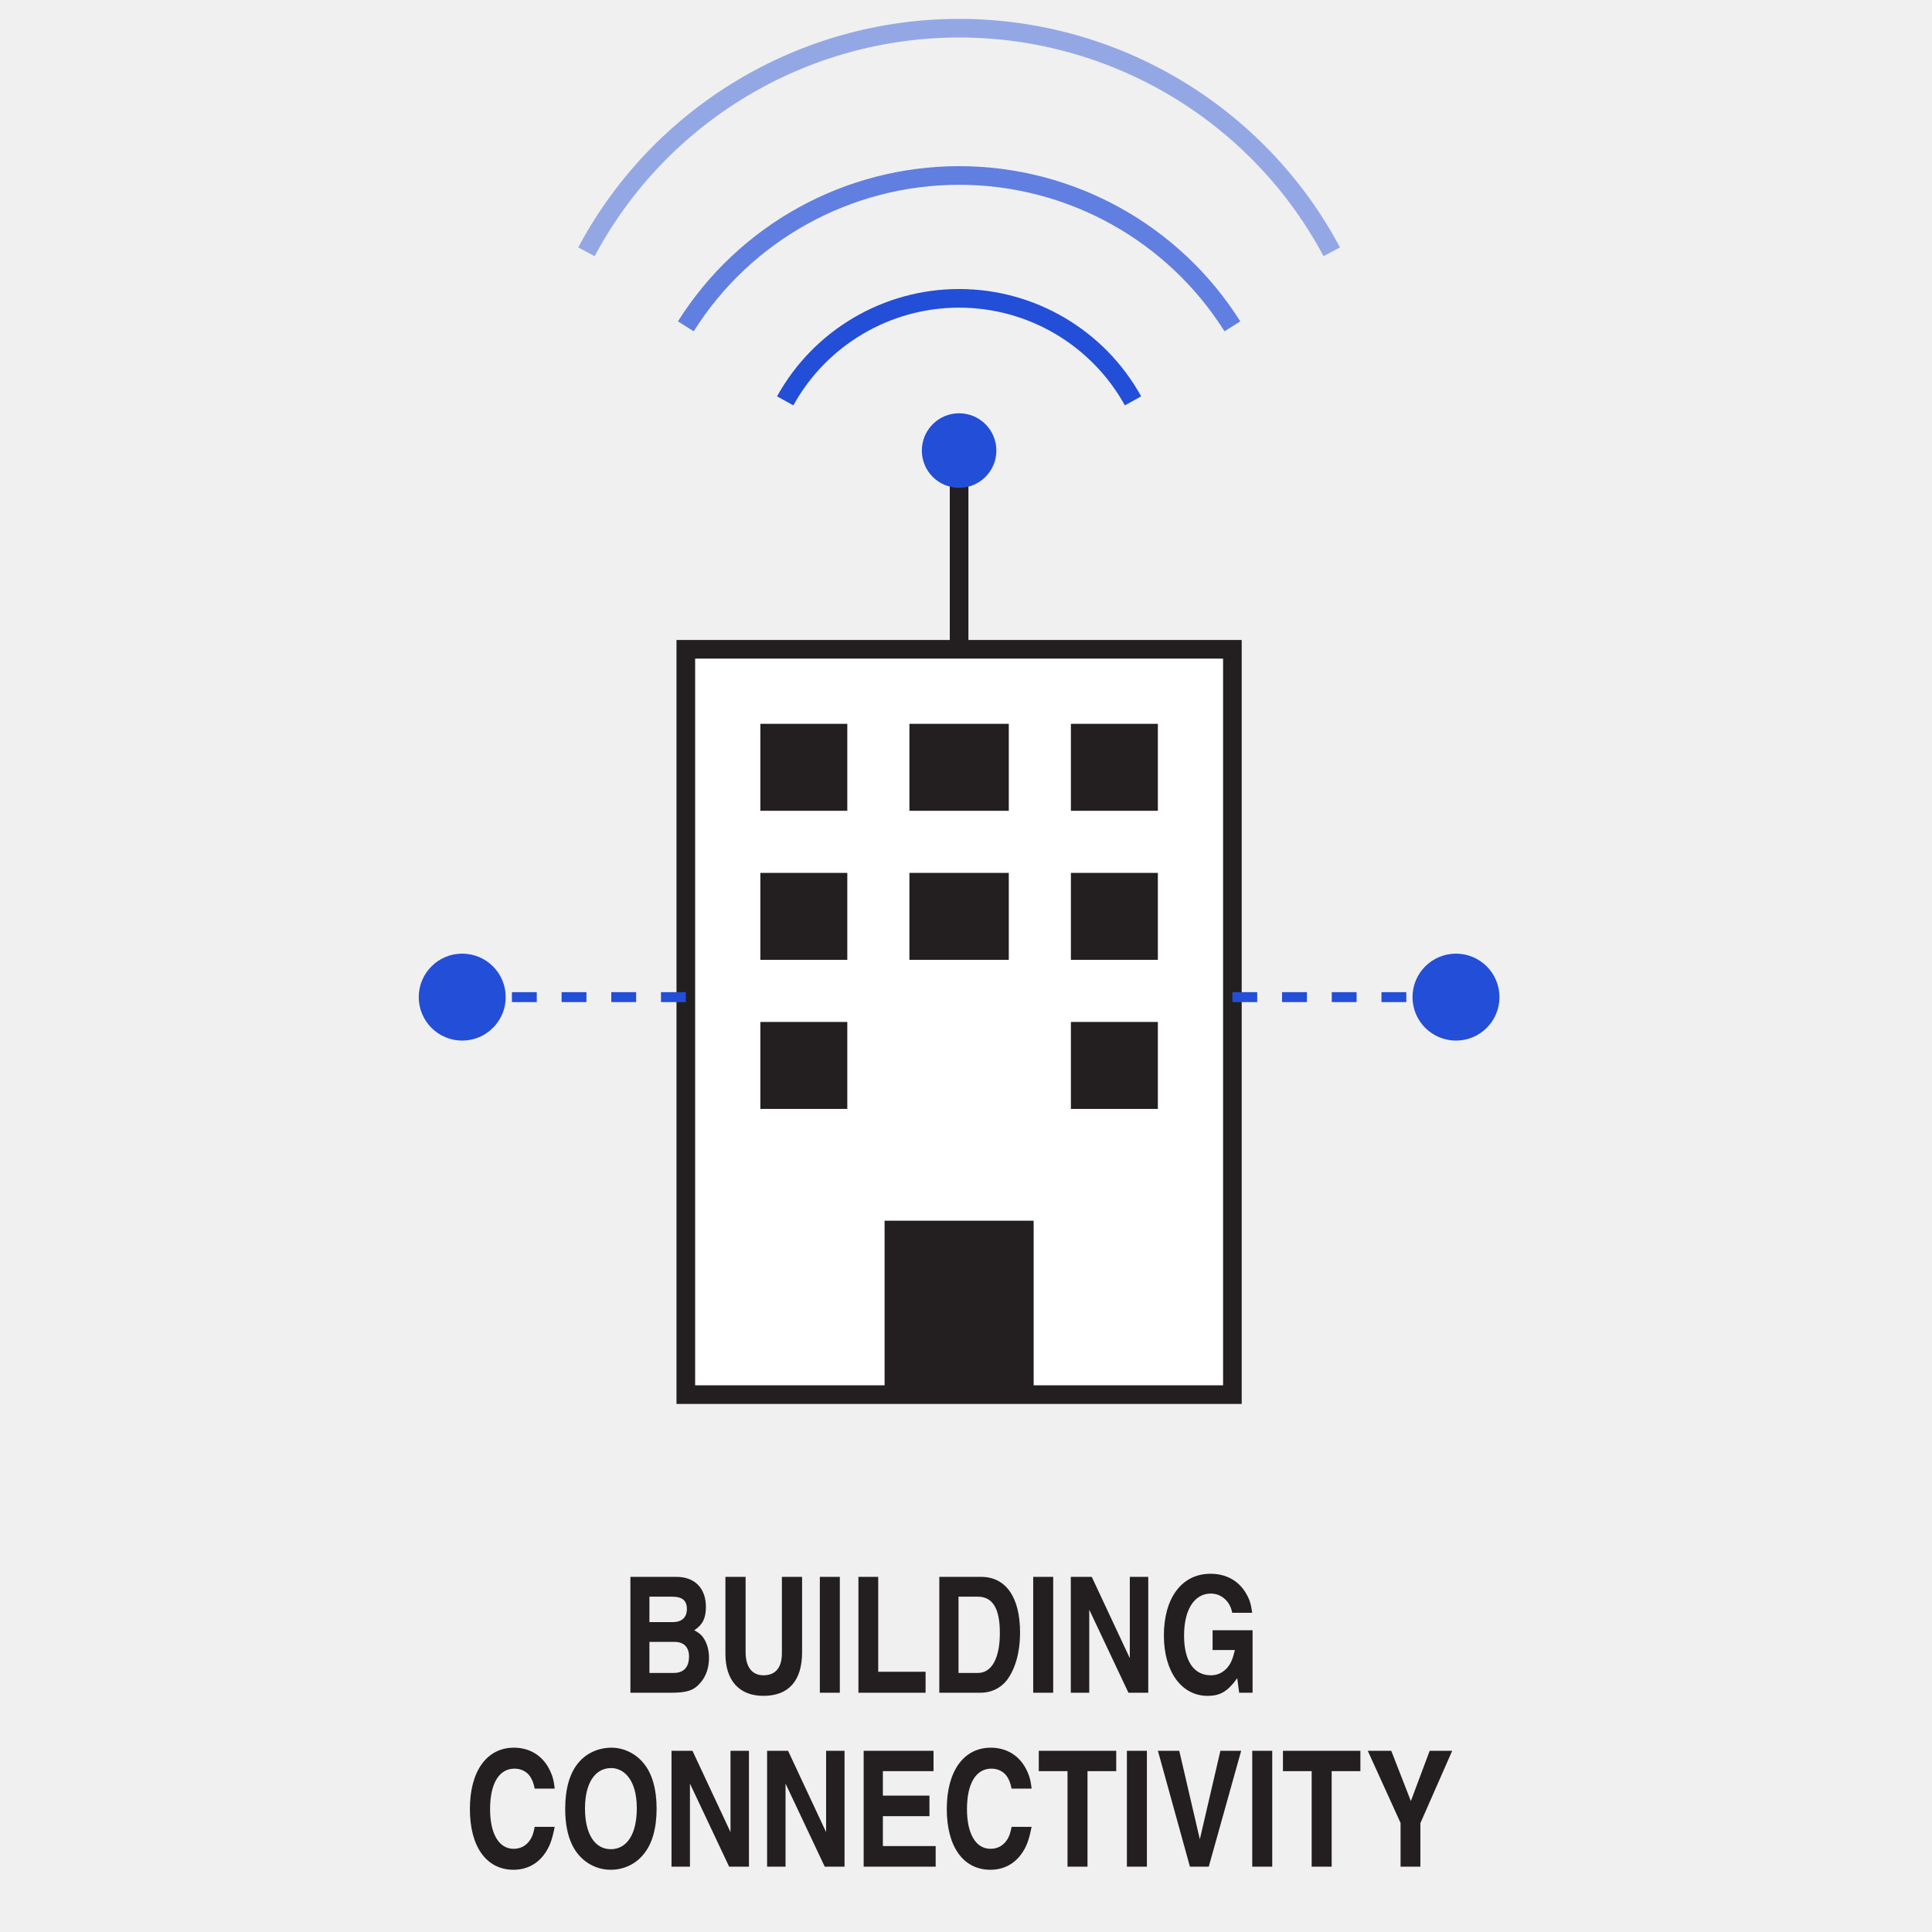
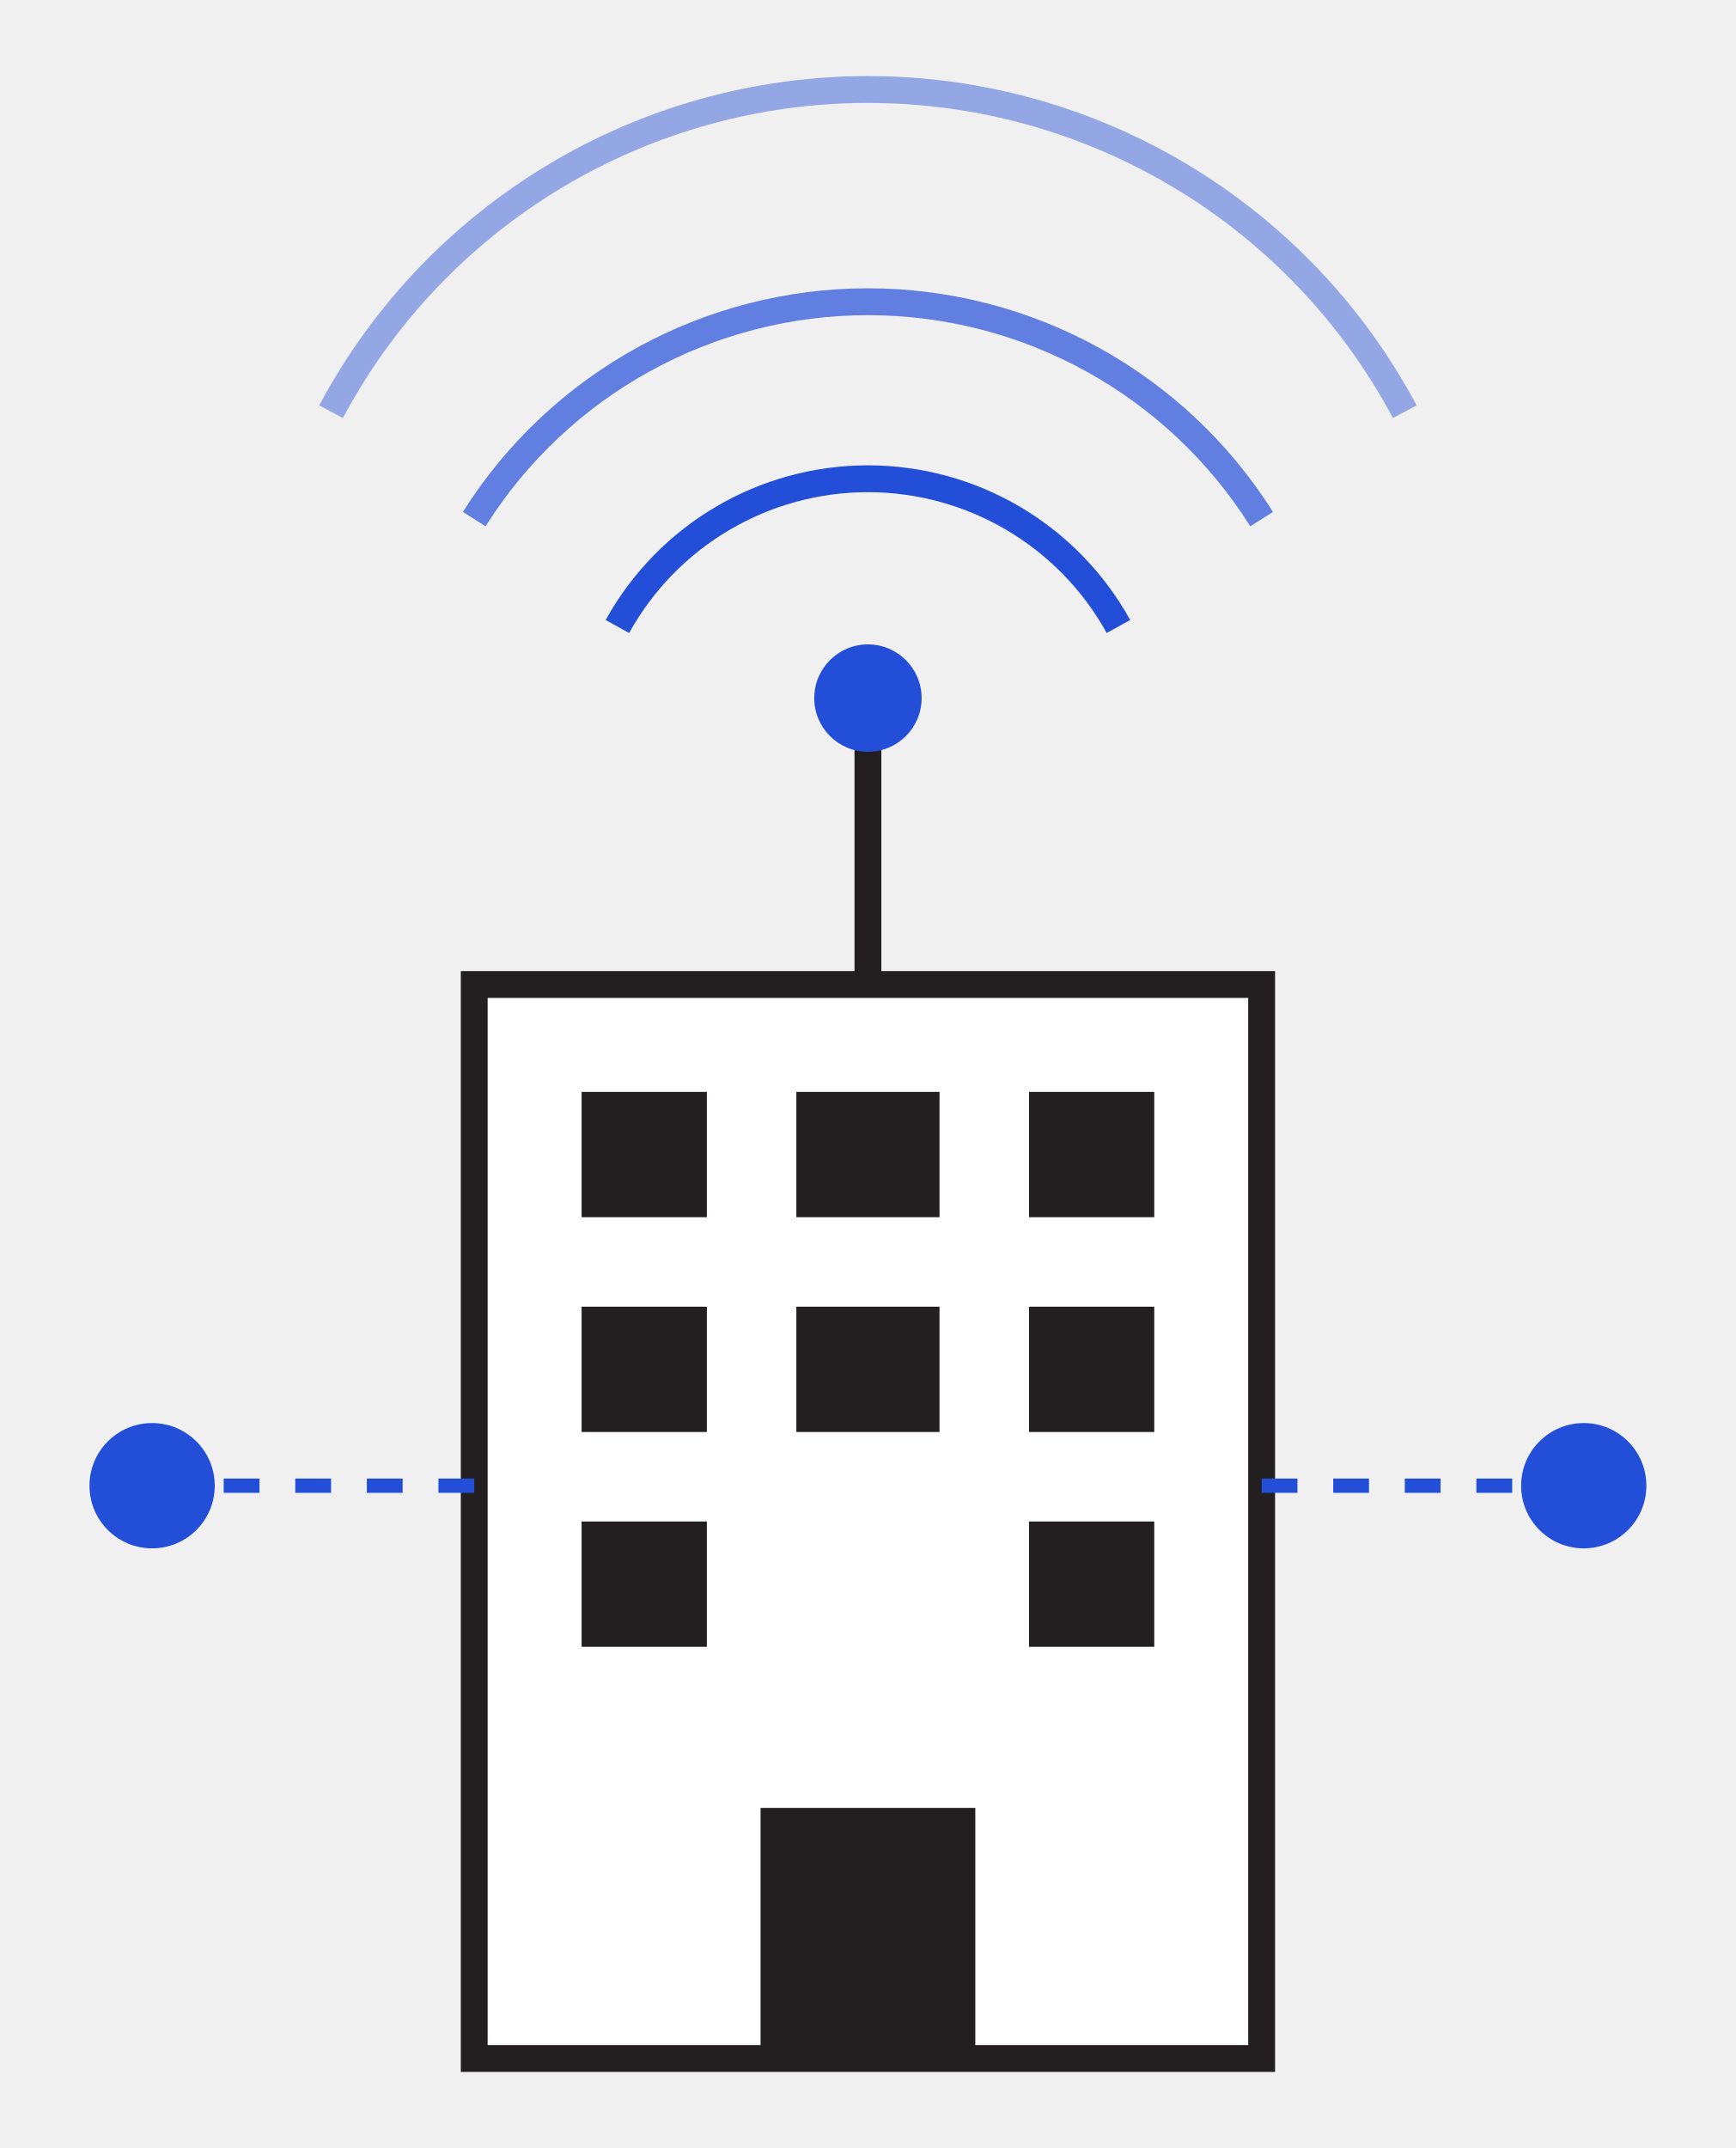
- <svg xmlns="http://www.w3.org/2000/svg" class="class-icon" viewBox="-5.21 7.73 155.53 155.53" aria-label="Building Connectivity">
+ <svg xmlns="http://www.w3.org/2000/svg" class="class-icon" viewBox="23.5 5.0 97 120" aria-label="Building Connectivity">
  <g transform="translate(0,6)">
    <rect x="50" y="54" width="44" height="60" fill="#FFFFFF" stroke="#231F20" stroke-width="1.5" />
    <rect x="66" y="100" width="12" height="14" fill="#231F20" />
    <g fill="#231F20">
      <rect x="56" y="60" width="7" height="7" />
      <rect x="68" y="60" width="8" height="7" />
      <rect x="81" y="60" width="7" height="7" />
      <rect x="56" y="72" width="7" height="7" />
      <rect x="68" y="72" width="8" height="7" />
      <rect x="81" y="72" width="7" height="7" />
      <rect x="56" y="84" width="7" height="7" />
      <rect x="81" y="84" width="7" height="7" />
    </g>
    <line x1="72" y1="54" x2="72" y2="40" stroke="#231F20" stroke-width="1.5" />
    <circle cx="72" cy="38" r="3" fill="#234ed8" />
    <g fill="none" stroke="#234ed8" stroke-width="1.5">
      <path d="M 58 34 a 16 16 0 0 1 28 0" />
      <path d="M 50 28 a 26 26 0 0 1 44 0" opacity="0.7" />
      <path d="M 42 22 a 34 34 0 0 1 60 0" opacity="0.45" />
    </g>
    <circle cx="32" cy="82" r="3.5" fill="#234ed8" />
    <circle cx="112" cy="82" r="3.5" fill="#234ed8" />
    <g stroke="#234ed8" stroke-width="0.8" stroke-dasharray="2 2">
      <line x1="32" y1="82" x2="50" y2="82" />
      <line x1="94" y1="82" x2="112" y2="82" />
    </g>
  </g>
-   <text x="72" y="144" text-anchor="middle" font-family="'Trade Gothic LT Std Bold Condensed No. 20', 'Trade Gothic LT Std', 'TradeGothicLTStd-BdCn20', 'Trade Gothic Bold Condensed', 'Arial Narrow', 'Helvetica Condensed', sans-serif-condensed" font-size="13" font-weight="700" fill="#231F20" letter-spacing="0">
-     <tspan x="72" dy="0">BUILDING</tspan>
-     <tspan x="72" dy="14">CONNECTIVITY</tspan>
-   </text>
</svg>
